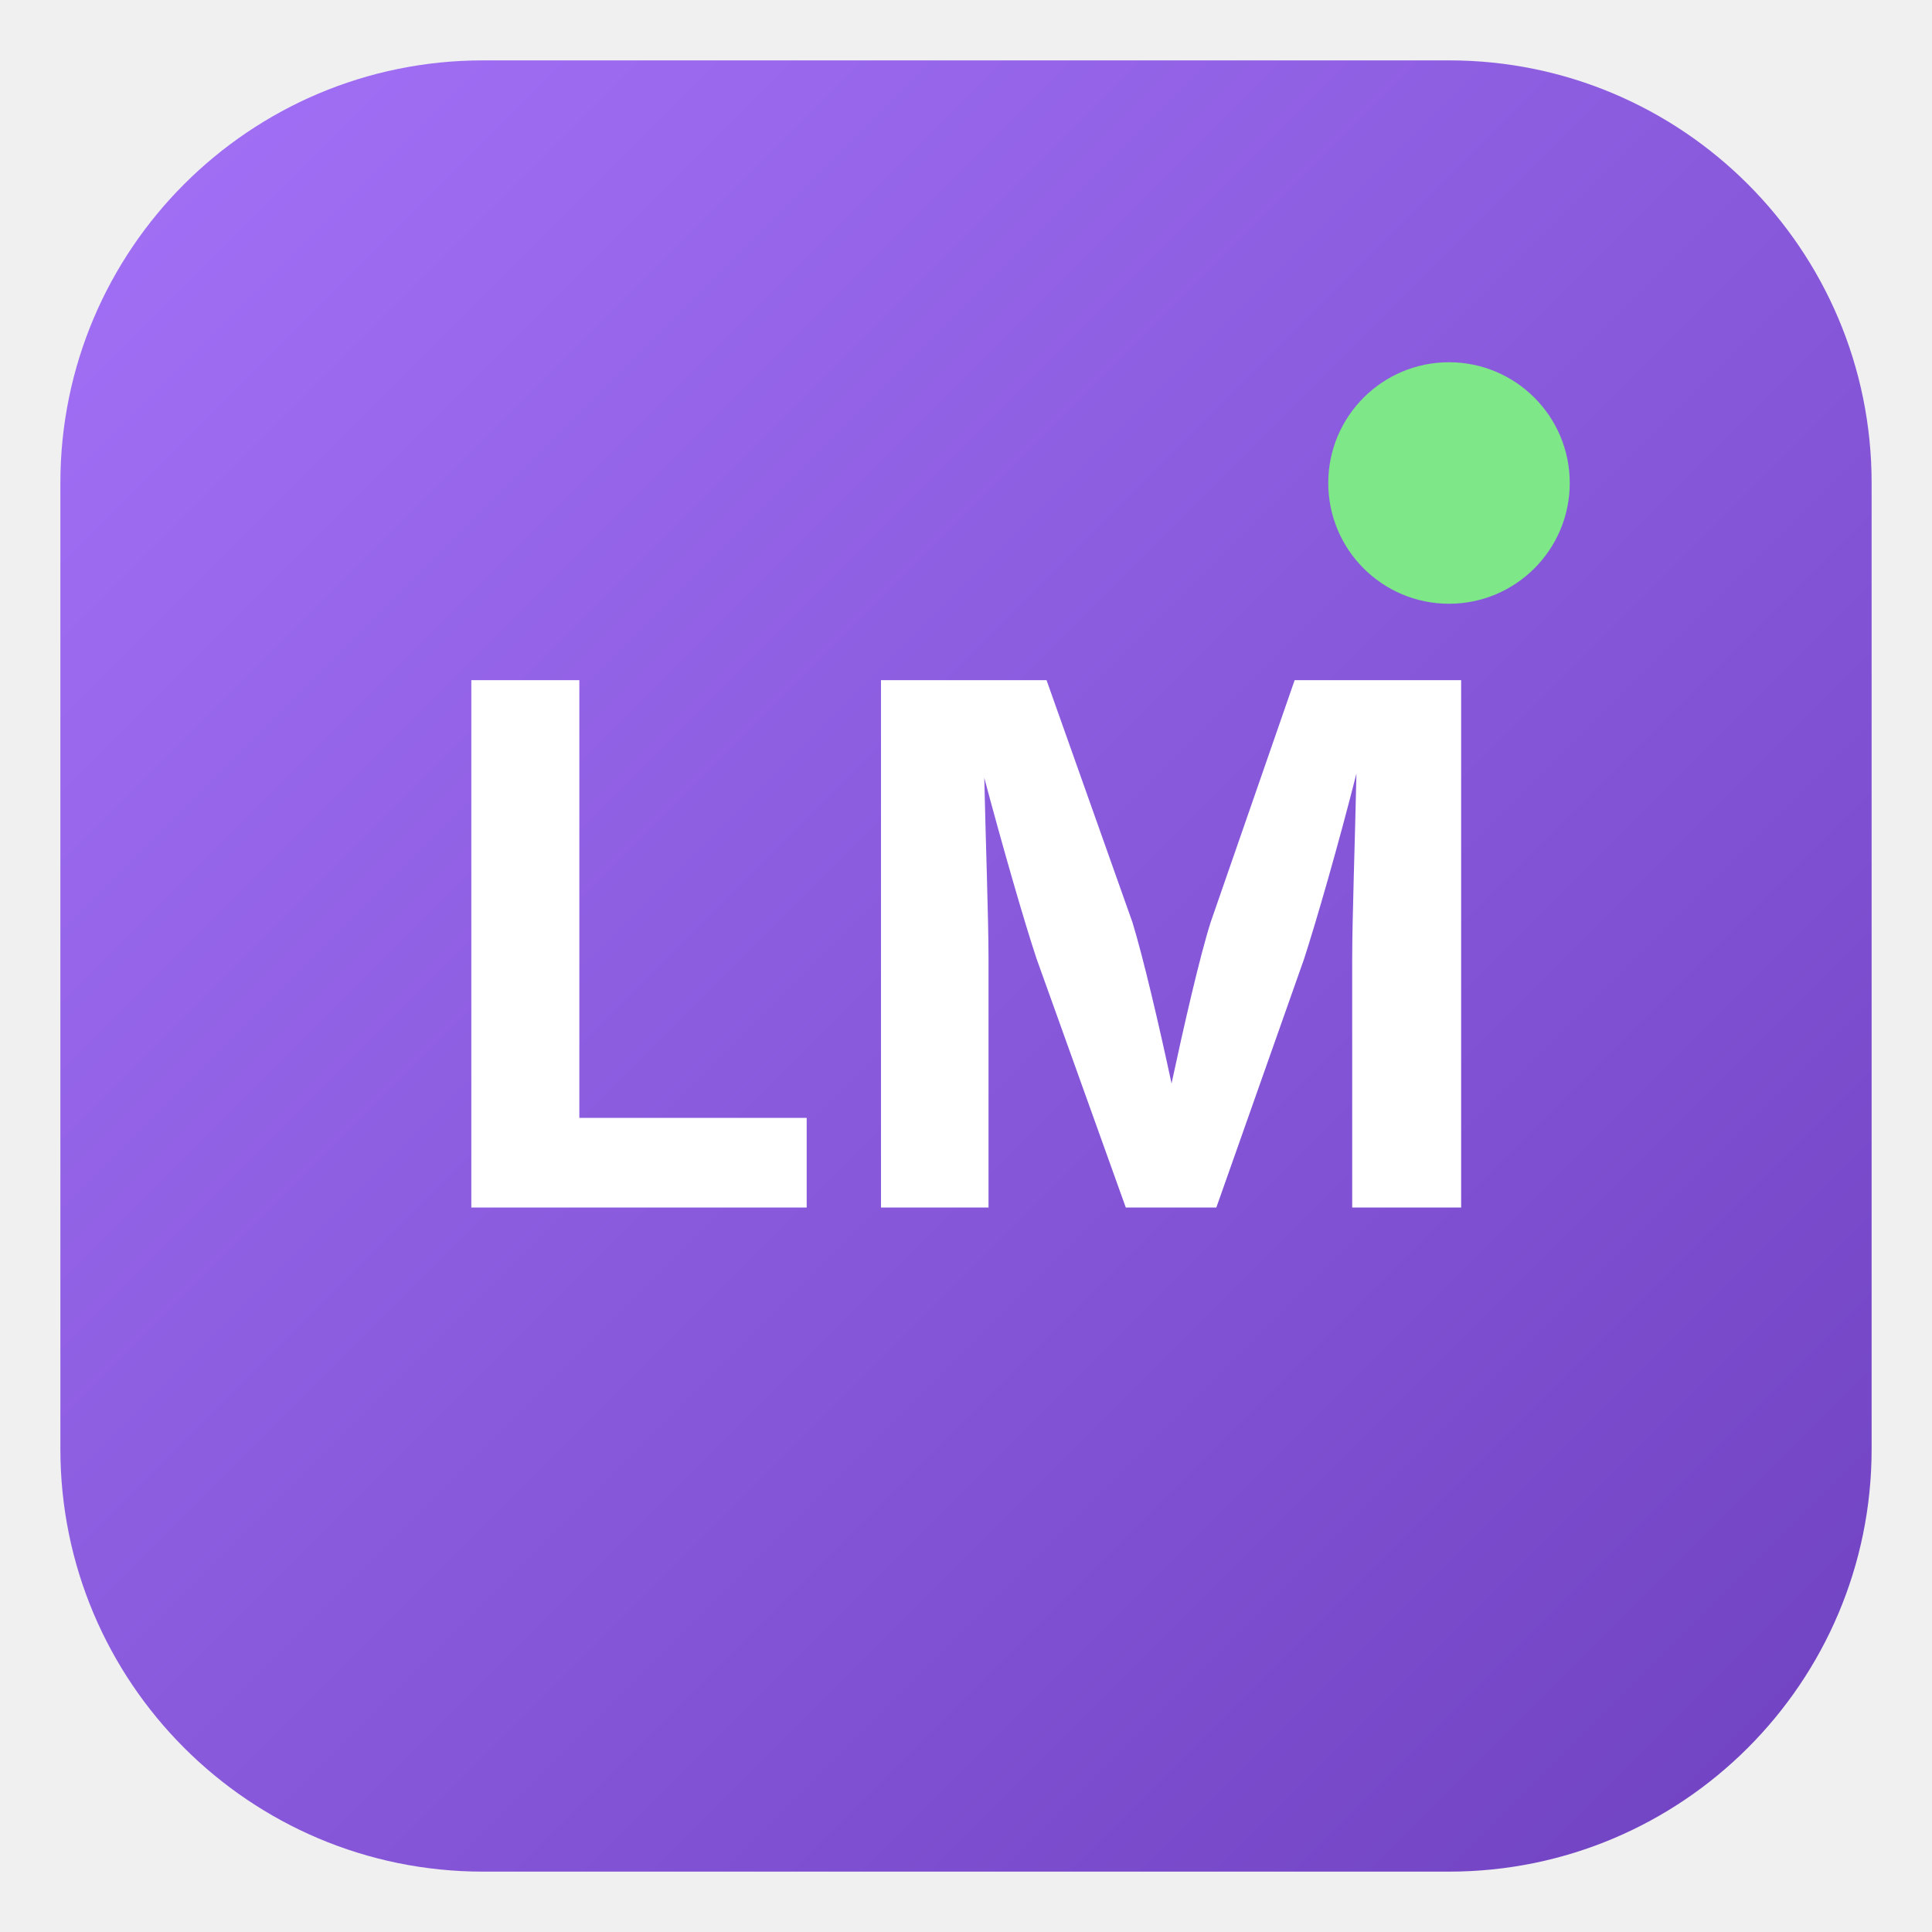
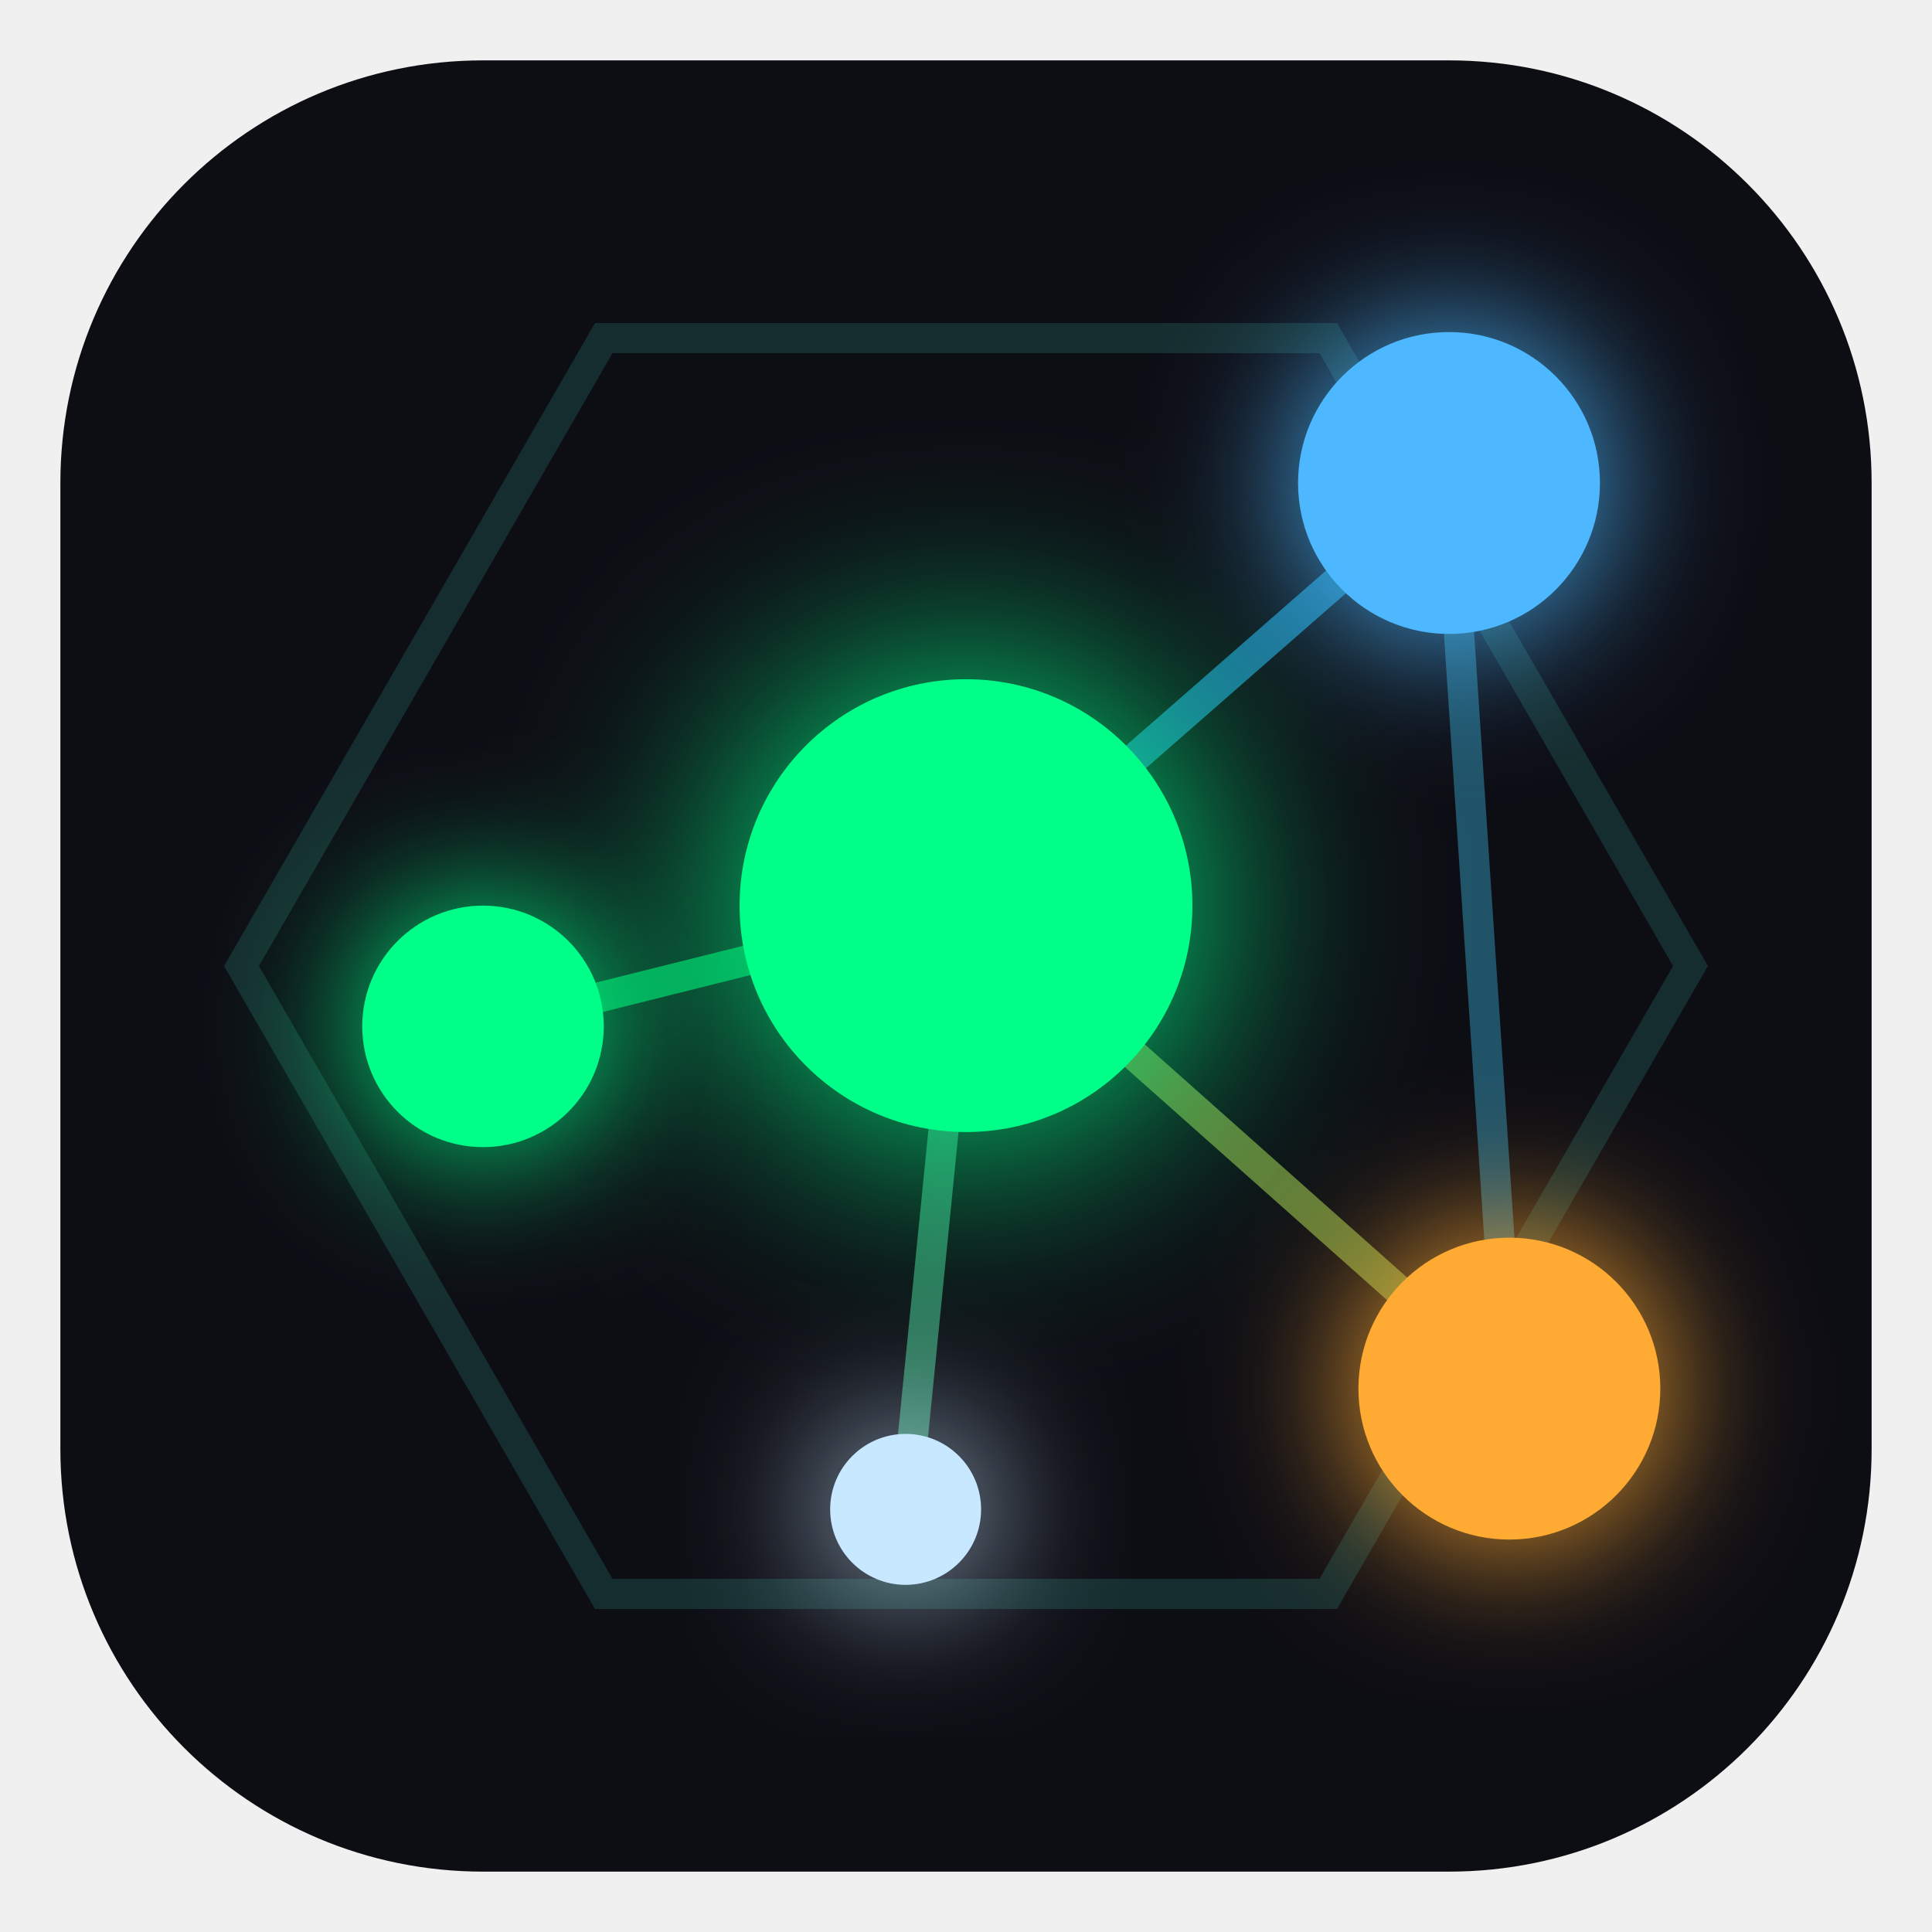
<svg xmlns="http://www.w3.org/2000/svg" viewBox="0 0 64 64" width="64" height="64" role="img" aria-label="LM Manager Pro">
  <defs>
-     <linearGradient id="g" x1="0" y1="0" x2="1" y2="1">
-       <stop offset="0%" stop-color="#a371f7" />
-       <stop offset="100%" stop-color="#6f42c1" />
-     </linearGradient>
+     <filter id="glow" x="-100%" y="-100%" width="300%" height="300%" color-interpolation-filters="sRGB">
+       <feGaussianBlur in="SourceGraphic" stdDeviation="2.5" result="blur" />
+       <feMerge>
+         <feMergeNode in="blur" />
+         <feMergeNode in="SourceGraphic" />
+       </feMerge>
+     </filter>
+     <filter id="glow-strong" x="-150%" y="-150%" width="400%" height="400%" color-interpolation-filters="sRGB">
+       <feGaussianBlur in="SourceGraphic" stdDeviation="4" result="blur" />
+       <feMerge>
+         <feMergeNode in="blur" />
+         <feMergeNode in="SourceGraphic" />
+       </feMerge>
+     </filter>
  </defs>
-   <rect x="2" y="2" width="60" height="60" rx="14" fill="url(#g)" />
-   <g fill="#ffffff" font-family="-apple-system, BlinkMacSystemFont, 'Segoe UI', sans-serif" font-weight="700">
-     <text x="32" y="40" font-size="24" text-anchor="middle">LM</text>
-   </g>
-   <circle cx="48" cy="16" r="4" fill="#7ee787" />
+   <rect x="2" y="2" width="60" height="60" rx="14" fill="#0d0d14" />
+   <polygon points="56,32 44,11.2 20,11.2 8,32 20,52.8 44,52.8" fill="none" stroke="#1a3a3a" stroke-width="1" opacity="0.7" />
+   <line x1="32" y1="30" x2="16" y2="34" stroke="#00cc66" stroke-width="1" opacity="0.7" />
+   <line x1="32" y1="30" x2="48" y2="16" stroke="#2299cc" stroke-width="1" opacity="0.7" />
+   <line x1="32" y1="30" x2="50" y2="46" stroke="#88aa44" stroke-width="1" opacity="0.7" />
+   <line x1="32" y1="30" x2="30" y2="50" stroke="#44bb88" stroke-width="1" opacity="0.6" />
+   <line x1="48" y1="16" x2="50" y2="46" stroke="#3399bb" stroke-width="1" opacity="0.5" />
+   <circle cx="16" cy="34" r="4" fill="#00ff88" filter="url(#glow)" />
+   <circle cx="48" cy="16" r="5" fill="#4db8ff" filter="url(#glow)" />
+   <circle cx="50" cy="46" r="5" fill="#ffaa33" filter="url(#glow)" />
+   <circle cx="30" cy="50" r="2.5" fill="#c8e8ff" filter="url(#glow)" />
+   <circle cx="32" cy="30" r="7.5" fill="#00ff88" filter="url(#glow-strong)" />
</svg>
